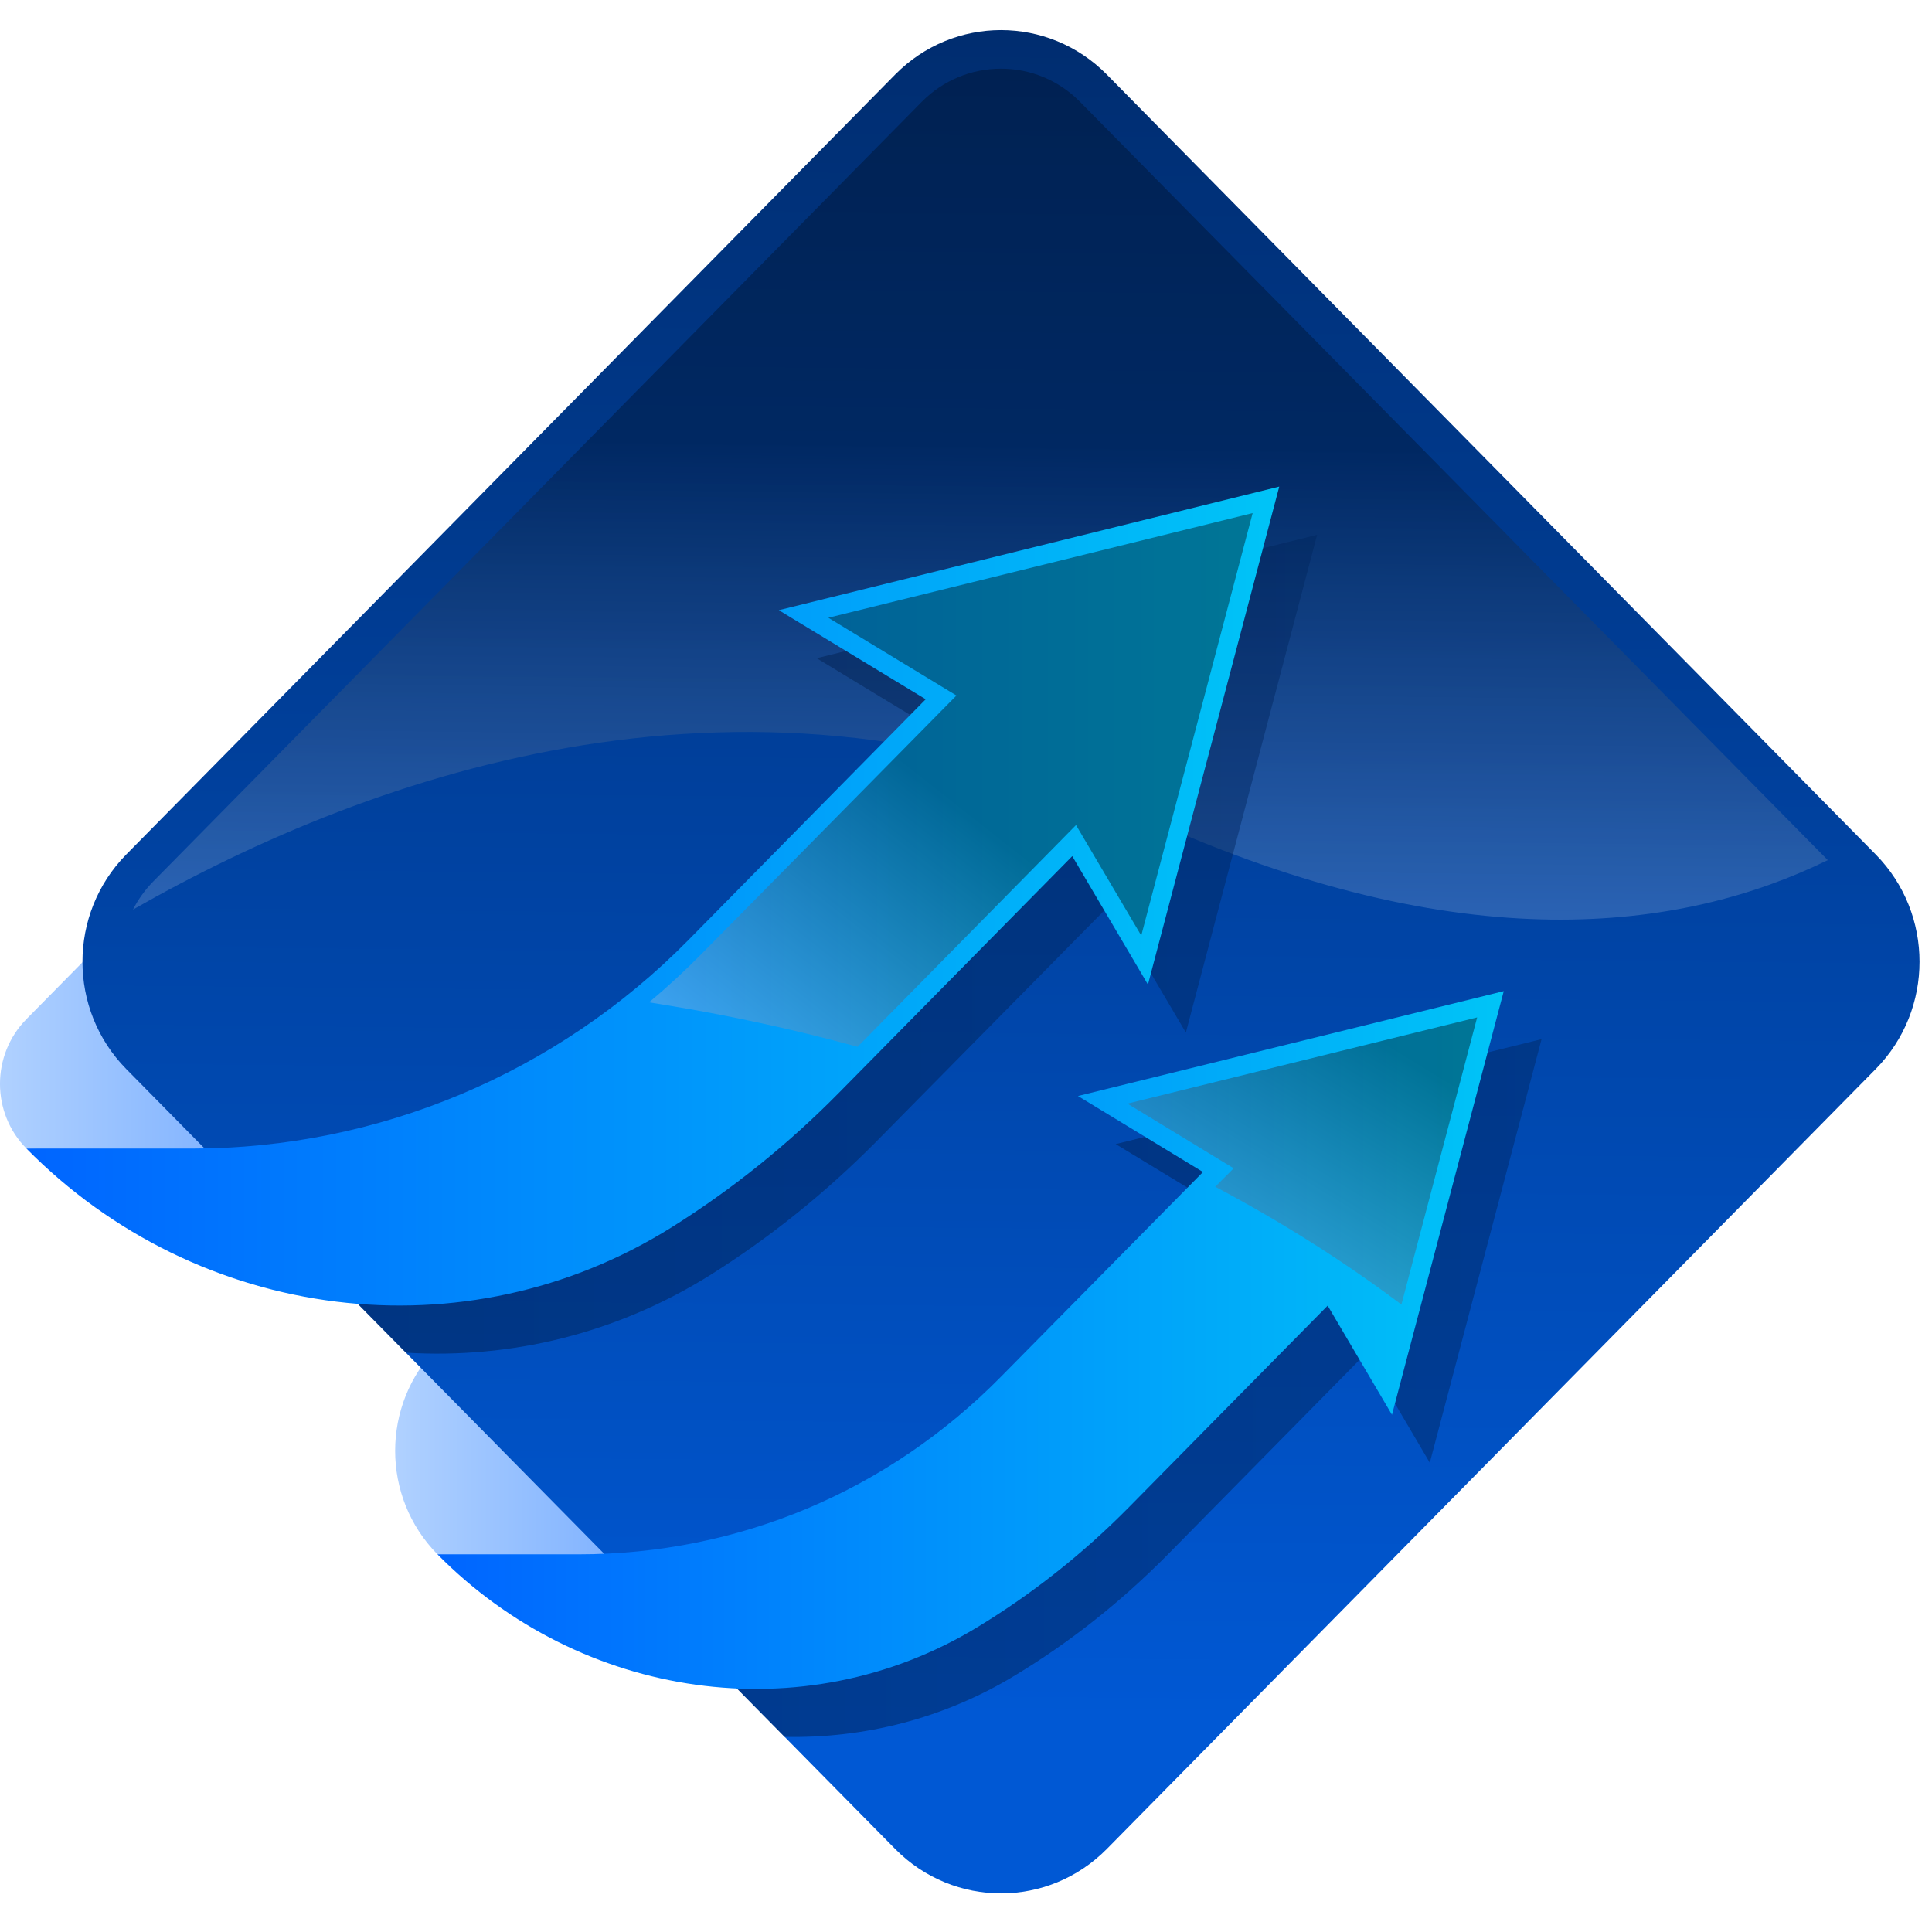
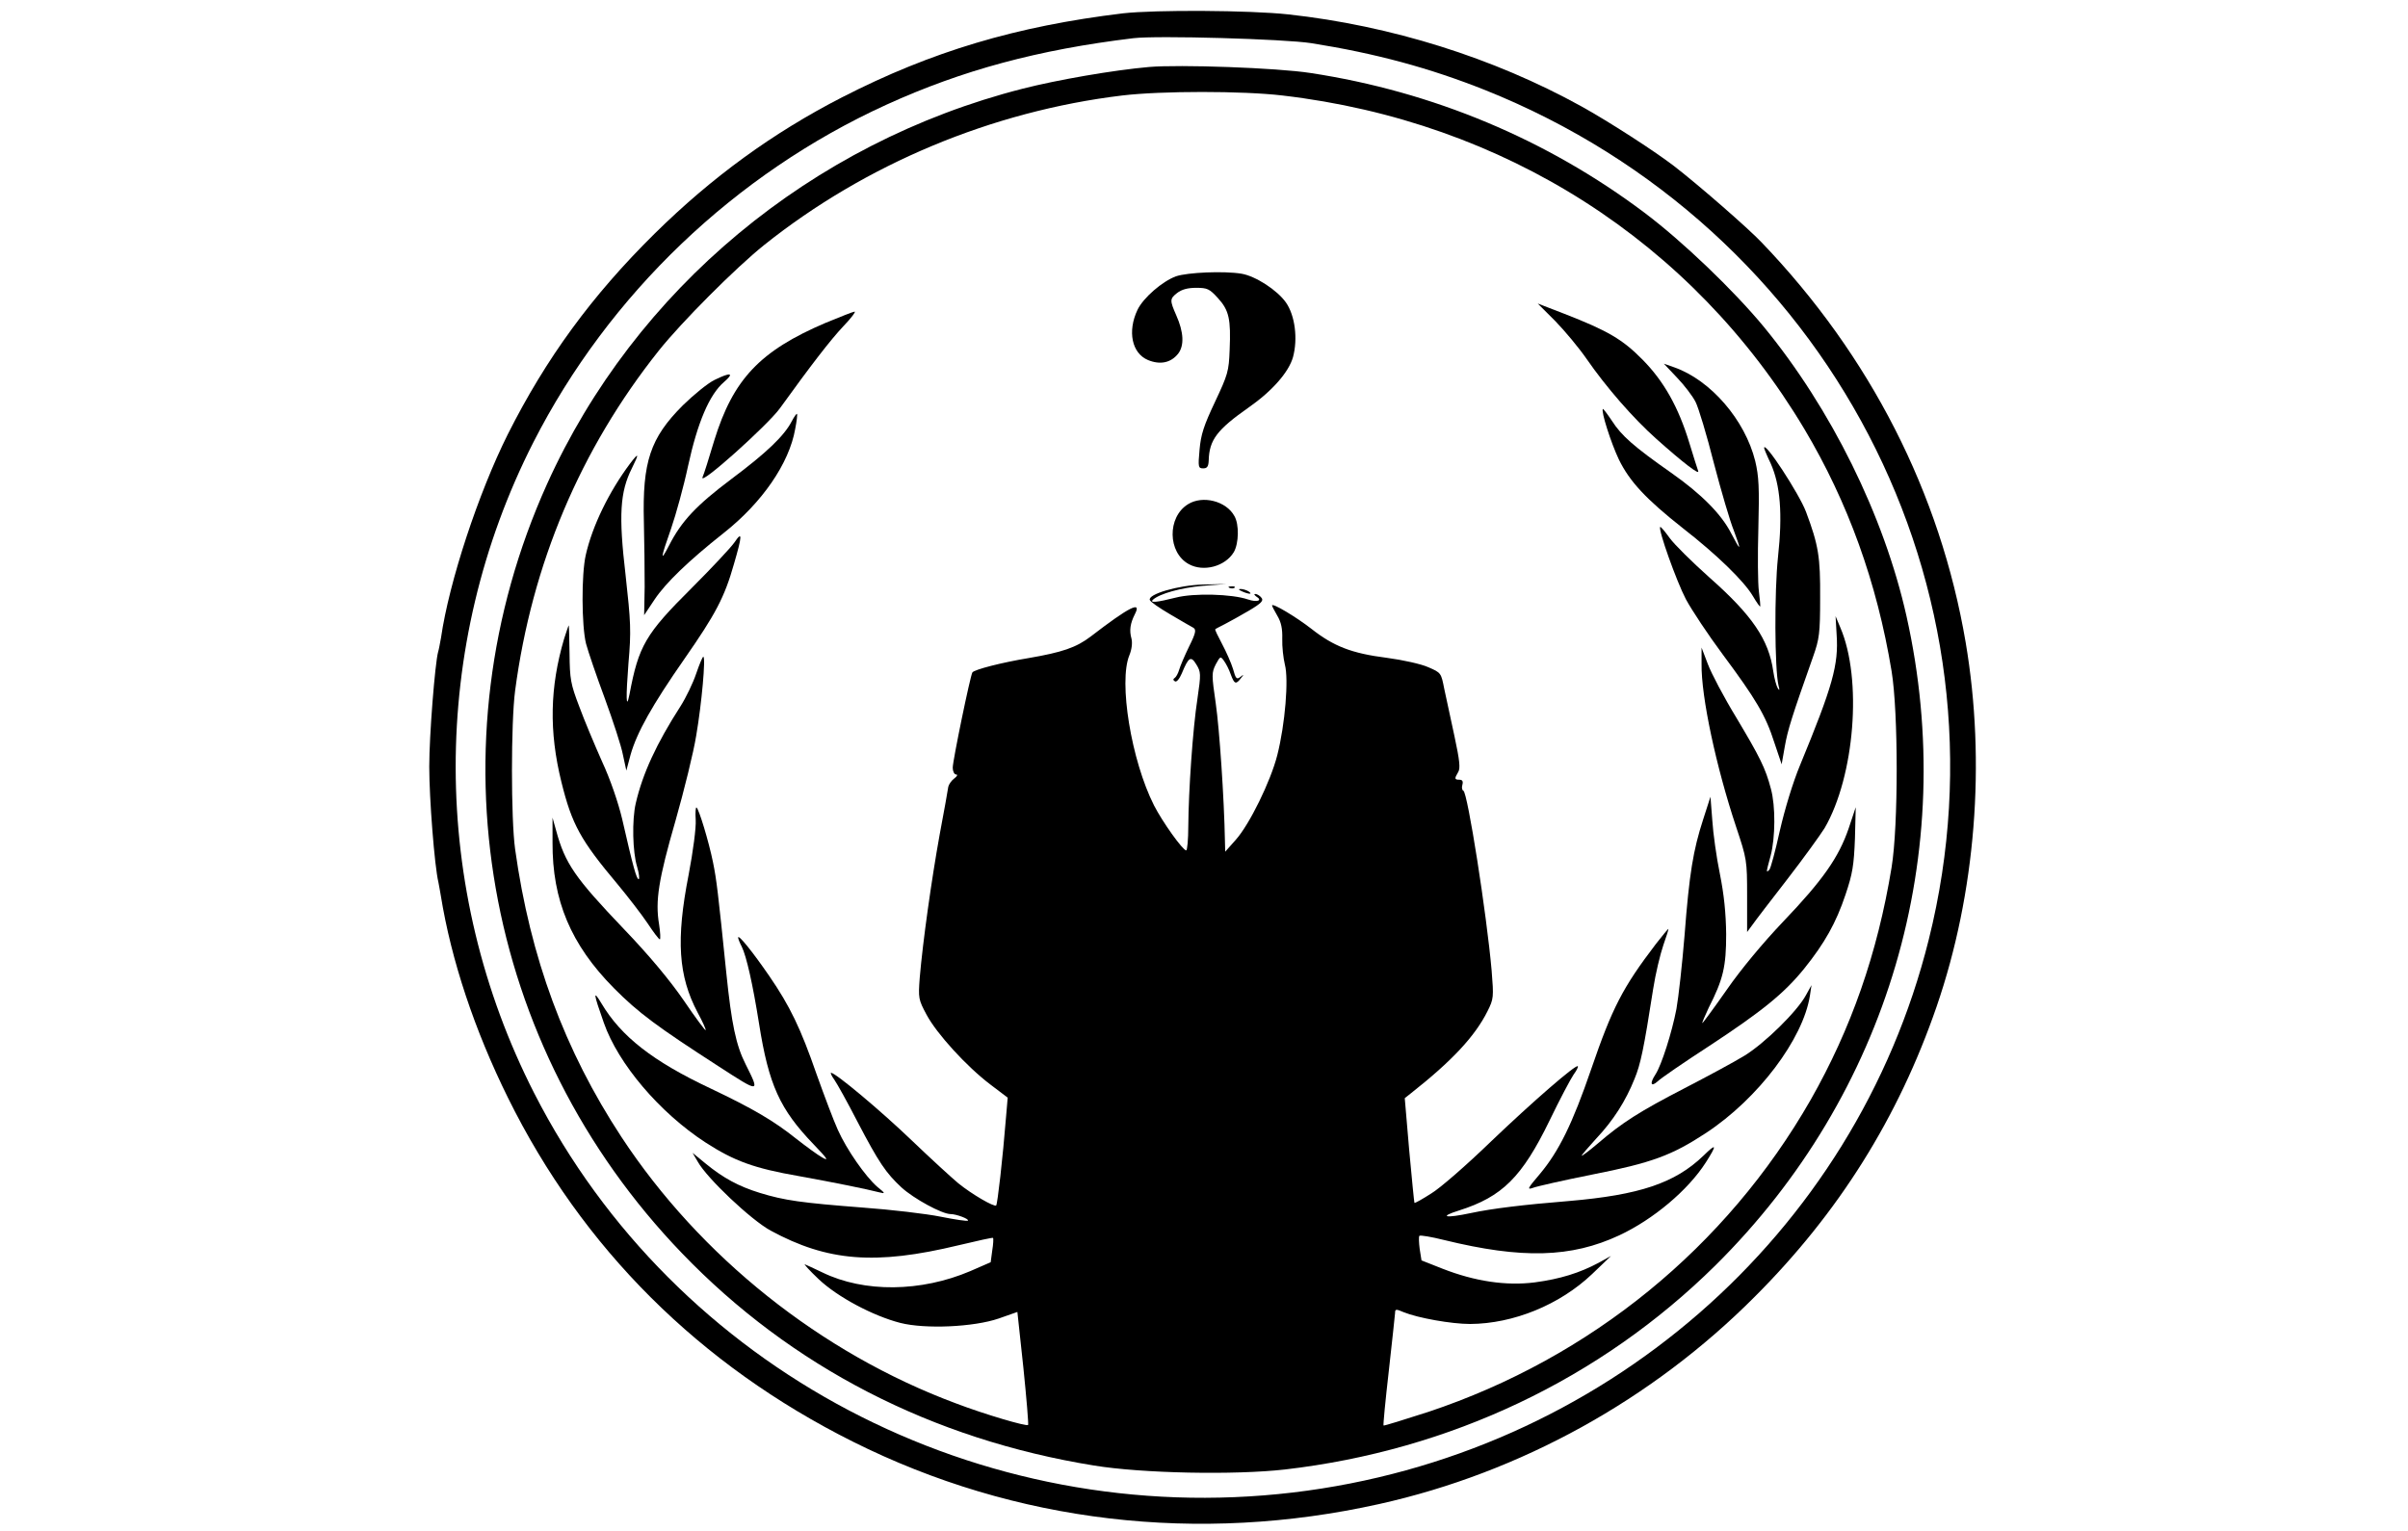
- <svg xmlns="http://www.w3.org/2000/svg" width="35" height="35" viewBox="0 0 35 35" fill="none">
-   <path d="M7.925 28.158C6.903 27.122 6.903 25.443 7.925 24.407L9.749 22.557L15.297 28.349L11.826 29.25L7.925 28.158Z" fill="url(#paint0_linear_3363_47878)" />
-   <path d="M0.479 20.807C-0.16 20.16 -0.16 19.11 0.479 18.462L3.05 15.854L8.357 21.237L0.479 20.807Z" fill="url(#paint1_linear_3363_47878)" />
-   <path d="M33.982 19.365L20.049 33.498C18.99 34.568 17.278 34.568 16.219 33.498L2.286 19.365C1.23 18.291 1.23 16.555 2.286 15.481L16.219 1.348C17.278 0.278 18.99 0.278 20.049 1.348L33.982 15.481C35.038 16.555 35.038 18.291 33.982 19.365Z" fill="url(#paint2_linear_3363_47878)" />
-   <path opacity="0.28" d="M33.112 15.582C30.465 16.879 26.474 17.405 20.798 14.836C13.626 11.593 6.809 13.967 2.409 16.478C2.502 16.297 2.622 16.126 2.773 15.972L16.703 1.84C17.085 1.456 17.594 1.244 18.133 1.244C18.673 1.244 19.182 1.456 19.564 1.843L33.112 15.582Z" fill="url(#paint3_linear_3363_47878)" />
-   <g opacity="0.44">
-     <path d="M27.927 18.825L25.902 26.499L24.74 24.523L21.144 28.173C20.305 29.02 19.381 29.753 18.387 30.352C17.094 31.137 15.647 31.496 14.213 31.465L11.79 29.006C14.447 28.856 16.919 27.741 18.817 25.816L22.481 22.103L20.212 20.726L27.927 18.825Z" fill="url(#paint4_linear_3363_47878)" />
-     <path d="M23.861 9.689L21.483 18.706L20.114 16.384L15.889 20.666C14.964 21.604 13.947 22.42 12.864 23.1C11.165 24.163 9.244 24.621 7.353 24.505L4.558 21.67C7.789 21.569 10.866 20.227 13.159 17.901L17.456 13.539L14.795 11.924L23.861 9.689Z" fill="url(#paint5_linear_3363_47878)" />
+ <svg xmlns="http://www.w3.org/2000/svg" version="1.0" width="920pt" height="585pt" viewBox="0 0 920 585" preserveAspectRatio="xMidYMid meet">
+   <g transform="translate(0,585) scale(0.1,-0.1)" fill="#000000" stroke="none">
+     <path d="M4290 5799 c-406 -49 -730 -145 -1073 -321 -263 -135 -496 -304 -716 -521 -241 -238 -415 -477 -561 -767 -112 -224 -224 -563 -255 -777 -4 -21 -8 -45 -11 -54 -12 -43 -34 -320 -34 -439 0 -120 20 -380 35 -442 2 -13 7 -35 9 -50 40 -248 129 -515 257 -774 284 -575 732 -1021 1318 -1314 620 -310 1320 -392 2011 -238 538 120 1042 398 1435 793 320 320 548 684 694 1108 149 433 189 932 111 1392 -97 571 -365 1096 -779 1528 -52 55 -245 223 -336 293 -77 59 -251 171 -354 228 -335 185 -726 308 -1119 351 -147 16 -507 18 -632 4z m720 -114 c246 -39 453 -95 666 -180 1309 -525 2028 -1905 1693 -3246 -282 -1132 -1250 -1973 -2429 -2113 -1198 -142 -2360 470 -2899 1526 -399 782 -400 1708 -3 2488 288 565 770 1026 1349 1290 290 132 579 210 943 254 90 11 579 -3 680 -19z" />
+     <path d="M4390 5594 c-136 -12 -350 -49 -483 -83 -808 -206 -1481 -767 -1817 -1511 -448 -994 -246 -2148 515 -2939 418 -435 956 -712 1575 -812 183 -30 537 -37 730 -15 631 73 1205 346 1644 780 660 654 932 1578 730 2481 -86 384 -288 793 -546 1107 -115 139 -310 326 -455 435 -372 280 -809 463 -1276 534 -128 20 -501 33 -617 23z m510 -109 c847 -99 1567 -559 1994 -1275 166 -279 277 -585 333 -925 26 -157 26 -592 0 -750 -54 -330 -155 -617 -309 -888 -322 -563 -840 -986 -1461 -1193 -93 -30 -170 -54 -171 -52 -2 1 7 95 20 208 13 113 23 213 24 222 0 15 3 16 33 3 54 -22 182 -45 254 -45 165 1 342 73 466 191 l72 69 -47 -26 c-73 -39 -147 -62 -244 -75 -110 -14 -229 4 -352 52 l-81 32 -7 44 c-3 24 -4 47 -1 50 4 3 46 -4 94 -16 298 -73 486 -68 670 18 130 61 262 172 330 278 44 69 42 76 -9 26 -109 -105 -245 -150 -513 -173 -173 -14 -296 -29 -375 -46 -99 -21 -125 -15 -45 10 164 52 240 127 345 343 39 81 81 160 92 176 11 15 19 30 16 32 -7 8 -171 -134 -332 -288 -92 -89 -195 -179 -229 -199 -33 -21 -61 -37 -63 -35 -1 1 -10 92 -20 201 l-17 199 24 19 c156 123 244 217 292 313 24 48 24 54 16 155 -19 217 -92 682 -108 688 -5 2 -7 12 -4 22 4 14 0 20 -11 20 -19 0 -20 4 -5 29 9 14 6 44 -14 137 -14 65 -32 147 -39 181 -12 61 -12 62 -61 83 -26 12 -98 28 -159 36 -134 17 -203 44 -288 111 -59 46 -150 100 -150 89 0 -3 9 -20 20 -39 15 -25 20 -50 19 -88 -1 -30 4 -74 10 -99 15 -56 1 -228 -29 -346 -25 -99 -106 -265 -159 -324 l-40 -45 -1 40 c-3 164 -21 429 -35 526 -16 110 -16 118 0 150 17 31 18 32 31 14 8 -11 20 -34 26 -52 14 -38 20 -40 39 -15 12 15 12 16 -2 5 -14 -11 -18 -7 -28 30 -7 23 -26 66 -42 96 -16 30 -28 55 -26 56 1 2 18 10 37 20 19 10 61 33 93 52 47 28 56 38 46 49 -6 8 -17 14 -23 14 -6 0 -4 -4 4 -10 25 -15 3 -23 -32 -11 -61 21 -207 25 -276 7 -71 -18 -101 -21 -87 -8 25 23 108 46 190 53 l90 7 -90 -2 c-95 -3 -210 -37 -202 -59 2 -7 37 -31 78 -55 41 -24 80 -47 88 -51 12 -7 10 -20 -16 -72 -17 -35 -34 -75 -38 -89 -4 -14 -12 -28 -17 -31 -7 -4 -6 -9 1 -13 6 -4 17 9 26 30 26 63 35 69 56 34 17 -28 18 -35 4 -130 -18 -116 -34 -353 -35 -487 0 -51 -4 -93 -8 -93 -13 0 -91 109 -123 172 -87 172 -136 473 -94 574 9 22 12 47 8 63 -9 32 -5 58 13 94 27 52 -21 28 -168 -85 -56 -43 -110 -61 -238 -83 -103 -17 -208 -44 -215 -55 -8 -13 -75 -337 -75 -364 0 -14 6 -26 13 -26 7 0 4 -7 -7 -15 -11 -8 -21 -23 -23 -32 -1 -10 -16 -92 -33 -183 -31 -172 -64 -406 -76 -546 -6 -79 -5 -84 26 -142 39 -73 153 -198 244 -267 l66 -50 -6 -70 c-13 -163 -33 -337 -38 -342 -7 -7 -92 42 -145 85 -24 20 -104 93 -177 163 -121 116 -292 259 -309 259 -3 0 2 -12 13 -27 11 -16 50 -86 87 -158 83 -159 110 -198 169 -253 47 -43 155 -102 188 -102 22 0 72 -19 66 -25 -2 -3 -49 4 -104 15 -54 11 -189 27 -299 35 -232 18 -298 27 -392 56 -81 25 -140 57 -207 112 l-50 41 20 -34 c35 -63 203 -222 278 -263 218 -118 400 -133 719 -56 71 17 130 30 131 28 2 -2 1 -24 -3 -48 l-6 -45 -78 -34 c-188 -80 -405 -83 -565 -5 -32 15 -61 29 -67 31 -5 2 18 -24 53 -57 72 -68 207 -140 312 -167 95 -24 280 -16 376 17 l71 25 23 -214 c12 -117 20 -215 18 -218 -7 -6 -164 40 -277 83 -515 192 -976 560 -1277 1018 -217 331 -348 684 -406 1100 -16 116 -16 482 0 605 64 484 249 923 549 1300 86 108 293 316 403 404 387 309 870 511 1367 571 150 18 461 18 613 0z" />
+     <path d="M4493 4794 c-52 -19 -125 -82 -147 -128 -39 -82 -22 -166 40 -192 46 -19 87 -11 115 24 24 31 22 82 -7 147 -25 57 -25 63 3 85 18 14 41 20 73 20 43 0 51 -4 83 -39 43 -47 50 -81 45 -198 -3 -82 -7 -95 -56 -199 -43 -91 -54 -125 -59 -183 -6 -66 -5 -71 14 -71 15 0 20 7 21 30 2 79 32 118 153 203 89 62 153 135 169 192 19 70 8 159 -27 209 -33 47 -116 101 -170 110 -67 11 -206 5 -250 -10z" />
+     <path d="M5942 4623 c37 -38 91 -103 120 -145 74 -107 178 -227 267 -306 102 -91 166 -140 159 -122 -3 8 -18 56 -33 105 -42 139 -98 238 -180 321 -76 77 -132 110 -299 175 l-101 39 67 -67z" />
+     <path d="M3154 4616 c-251 -107 -353 -216 -425 -449 -20 -67 -40 -131 -45 -141 -14 -37 250 200 296 264 119 165 193 261 242 313 30 31 49 57 43 56 -5 0 -55 -20 -111 -43z" />
+     <path d="M6407 4407 c28 -29 60 -71 71 -93 11 -21 43 -127 70 -234 28 -107 62 -223 76 -257 13 -35 23 -63 20 -63 -2 0 -15 23 -30 52 -37 72 -112 149 -229 231 -144 101 -190 142 -226 198 -18 27 -34 48 -35 46 -8 -8 31 -130 61 -193 41 -84 103 -151 245 -263 131 -102 234 -203 267 -259 14 -24 27 -42 28 -40 1 2 -1 28 -5 58 -4 30 -5 139 -2 241 4 155 2 198 -12 257 -39 157 -170 309 -309 358 l-40 14 50 -53z" />
+     <path d="M2730 4398 c-25 -12 -79 -56 -121 -97 -125 -125 -155 -216 -149 -446 2 -77 3 -189 3 -248 l-2 -108 40 60 c42 63 130 148 264 254 147 116 250 266 273 397 6 30 9 57 7 58 -2 2 -11 -11 -20 -28 -29 -56 -96 -120 -231 -221 -133 -100 -190 -160 -238 -254 -35 -68 -32 -48 8 65 18 52 48 160 65 240 36 165 81 271 136 319 42 36 28 40 -35 9z" />
+     <path d="M6740 4138 c0 -3 11 -30 25 -59 37 -83 46 -193 28 -358 -14 -131 -13 -427 2 -491 5 -18 4 -21 -3 -10 -5 8 -13 37 -17 64 -17 121 -80 214 -244 359 -65 58 -134 126 -152 151 -18 25 -34 44 -36 42 -9 -8 62 -207 98 -276 22 -41 85 -136 140 -210 127 -171 165 -234 198 -338 l28 -83 12 68 c11 63 27 114 108 343 24 68 27 89 27 225 1 156 -6 201 -54 329 -26 69 -160 274 -160 244z" />
+     <path d="M2407 4078 c-80 -107 -144 -238 -169 -349 -17 -74 -16 -271 1 -339 8 -30 40 -124 72 -210 31 -85 63 -182 69 -215 l13 -60 16 60 c24 85 82 189 206 367 119 171 153 235 189 362 32 110 33 129 2 83 -14 -20 -87 -98 -163 -174 -177 -176 -203 -221 -238 -407 -13 -64 -14 -11 -4 118 11 125 9 158 -11 339 -27 229 -21 317 24 407 29 58 27 63 -7 18z" />
+     <path d="M4539 3923 c-80 -49 -78 -185 3 -229 56 -31 139 -9 172 46 19 33 21 106 2 138 -31 57 -121 80 -177 45z" />
+     <path d="M4698 3603 c7 -3 16 -2 19 1 4 3 -2 6 -13 5 -11 0 -14 -3 -6 -6z" />
+     <path d="M4745 3590 c27 -12 43 -12 25 0 -8 5 -22 9 -30 9 -10 0 -8 -3 5 -9z" />
+     <path d="M7017 3425 c8 -116 -15 -197 -140 -500 -27 -65 -58 -167 -77 -250 -17 -77 -35 -144 -40 -149 -13 -13 -13 -12 5 54 18 69 19 189 1 255 -21 80 -42 121 -132 272 -47 77 -96 170 -109 205 l-24 63 0 -62 c-2 -125 56 -395 132 -623 41 -123 42 -128 42 -264 l0 -138 20 27 c11 16 71 94 133 174 62 80 126 169 143 196 115 198 145 570 60 767 l-18 43 4 -70z" />
+     <path d="M2155 3408 c-54 -184 -58 -353 -10 -547 40 -162 73 -222 215 -391 39 -47 90 -113 113 -147 23 -35 44 -63 48 -63 3 0 2 26 -3 58 -15 89 -2 171 63 396 33 116 69 262 79 325 21 122 37 301 27 301 -3 0 -15 -29 -27 -64 -12 -36 -39 -92 -60 -125 -92 -143 -145 -258 -171 -371 -15 -64 -12 -187 5 -242 8 -27 10 -48 6 -48 -8 0 -21 46 -63 230 -15 63 -45 151 -77 220 -28 63 -68 158 -87 210 -33 86 -36 105 -37 202 -1 60 -2 108 -3 108 -1 0 -9 -24 -18 -52z" />
+     <path d="M6507 2718 c-38 -117 -53 -207 -71 -443 -9 -110 -23 -236 -31 -281 -17 -89 -57 -215 -80 -250 -23 -35 -18 -50 8 -27 12 12 101 73 198 136 201 132 286 201 362 295 78 97 122 175 158 283 27 80 32 112 36 214 l3 120 -27 -81 c-38 -111 -99 -198 -250 -356 -78 -82 -162 -183 -216 -261 -49 -70 -91 -127 -93 -127 -2 0 9 26 24 58 56 110 67 158 67 282 -1 80 -8 150 -24 230 -13 63 -26 156 -29 205 l-7 90 -28 -87z" />
+     <path d="M2658 2717 c2 -30 -10 -121 -27 -210 -49 -250 -39 -387 34 -526 19 -35 33 -66 31 -68 -2 -2 -40 49 -84 114 -53 77 -132 172 -229 273 -187 196 -224 250 -258 375 l-14 50 0 -95 c-1 -221 70 -390 234 -556 94 -95 166 -148 403 -301 156 -101 156 -101 101 9 -37 73 -54 154 -74 349 -32 312 -37 355 -51 424 -16 79 -54 204 -63 209 -3 2 -5 -19 -3 -47z" />
+     <path d="M6327 2243 c-128 -168 -167 -244 -248 -480 -71 -207 -123 -313 -196 -400 -46 -54 -50 -61 -27 -53 15 6 117 29 227 51 228 45 304 73 435 159 199 131 371 359 397 525 l6 40 -21 -38 c-34 -63 -158 -184 -234 -231 -39 -24 -143 -80 -230 -125 -172 -89 -238 -131 -330 -210 -33 -28 -61 -49 -63 -48 -1 2 24 31 55 65 66 70 113 144 147 229 23 56 35 112 71 343 9 58 27 133 39 168 12 34 21 62 19 62 -1 0 -23 -26 -47 -57z" />
+     <path d="M2820 2267 c0 -4 6 -20 14 -35 18 -37 42 -143 66 -294 37 -234 79 -327 209 -462 52 -54 59 -65 33 -50 -18 10 -63 43 -100 72 -85 68 -165 115 -327 192 -221 104 -342 199 -417 325 -33 55 -31 39 9 -74 55 -157 213 -343 388 -457 110 -71 185 -99 358 -129 138 -25 256 -49 307 -62 23 -6 23 -4 -8 21 -45 39 -117 142 -151 218 -16 35 -52 131 -81 212 -61 176 -102 261 -181 376 -64 93 -118 160 -119 147z" />
  </g>
-   <path d="M27.242 17.955L25.217 25.63L24.052 23.653L20.456 27.3C19.618 28.15 18.693 28.88 17.701 29.481C14.556 31.388 10.516 30.786 7.925 28.158H10.479C13.371 28.158 16.087 27.017 18.132 24.942L21.793 21.232L19.528 19.855L27.242 17.955Z" fill="url(#paint6_linear_3363_47878)" />
-   <path d="M23.175 8.815L20.796 17.836L19.425 15.51L15.199 19.796C14.275 20.734 13.26 21.548 12.175 22.229C8.437 24.576 3.587 23.96 0.479 20.807H3.48C6.852 20.807 10.086 19.448 12.471 17.03L16.77 12.668L14.109 11.054L23.175 8.815Z" fill="url(#paint7_linear_3363_47878)" />
-   <g opacity="0.5">
-     <path opacity="0.78" d="M26.76 18.431L25.388 23.633C24.367 22.866 23.239 22.148 22.015 21.499L22.349 21.165L20.424 19.993L26.76 18.431Z" fill="url(#paint8_linear_3363_47878)" />
-     <path opacity="0.78" d="M22.693 9.295L20.675 16.949L19.493 14.947L15.536 18.964C14.594 18.706 13.625 18.486 12.631 18.305C12.339 18.253 12.046 18.204 11.758 18.158C12.088 17.883 12.408 17.587 12.714 17.276L17.327 12.6L15.006 11.191L22.693 9.295Z" fill="url(#paint9_linear_3363_47878)" />
-   </g>
-   <defs>
-     <linearGradient id="paint0_linear_3363_47878" x1="7.159" y1="25.903" x2="15.297" y2="25.903" gradientUnits="userSpaceOnUse">
-       <stop stop-color="#B0D1FF" />
-       <stop offset="1" stop-color="#4F93FF" />
-     </linearGradient>
-     <linearGradient id="paint1_linear_3363_47878" x1="-0" y1="18.545" x2="8.357" y2="18.545" gradientUnits="userSpaceOnUse">
-       <stop stop-color="#B0D1FF" />
-       <stop offset="1" stop-color="#4F93FF" />
-     </linearGradient>
-     <linearGradient id="paint2_linear_3363_47878" x1="18.006" y1="31.096" x2="18.36" y2="-5.689" gradientUnits="userSpaceOnUse">
-       <stop stop-color="#0058D4" />
-       <stop offset="1" stop-color="#00245B" />
-     </linearGradient>
-     <linearGradient id="paint3_linear_3363_47878" x1="17.854" y1="8.043" x2="17.736" y2="17.864" gradientUnits="userSpaceOnUse">
-       <stop />
-       <stop offset="1" stop-color="#B0D1FF" />
-     </linearGradient>
-     <linearGradient id="paint4_linear_3363_47878" x1="11.79" y1="25.146" x2="27.927" y2="25.146" gradientUnits="userSpaceOnUse">
-       <stop stop-color="#001334" />
-       <stop offset="1" stop-color="#00245B" />
-     </linearGradient>
-     <linearGradient id="paint5_linear_3363_47878" x1="4.558" y1="17.106" x2="23.861" y2="17.106" gradientUnits="userSpaceOnUse">
-       <stop stop-color="#001334" />
-       <stop offset="1" stop-color="#00245B" />
-     </linearGradient>
-     <linearGradient id="paint6_linear_3363_47878" x1="7.925" y1="24.275" x2="27.242" y2="24.275" gradientUnits="userSpaceOnUse">
-       <stop stop-color="#0065FF" />
-       <stop offset="1" stop-color="#00C4F7" />
-     </linearGradient>
-     <linearGradient id="paint7_linear_3363_47878" x1="0.479" y1="16.233" x2="23.175" y2="16.233" gradientUnits="userSpaceOnUse">
-       <stop stop-color="#0065FF" />
-       <stop offset="1" stop-color="#00C4F7" />
-     </linearGradient>
-     <linearGradient id="paint8_linear_3363_47878" x1="24.758" y1="18.693" x2="20.955" y2="24.921" gradientUnits="userSpaceOnUse">
-       <stop />
-       <stop offset="1" stop-color="#B0D1FF" />
-     </linearGradient>
-     <linearGradient id="paint9_linear_3363_47878" x1="17.413" y1="14.629" x2="12.923" y2="20.32" gradientUnits="userSpaceOnUse">
-       <stop />
-       <stop offset="1" stop-color="#B0D1FF" />
-     </linearGradient>
-   </defs>
</svg>
